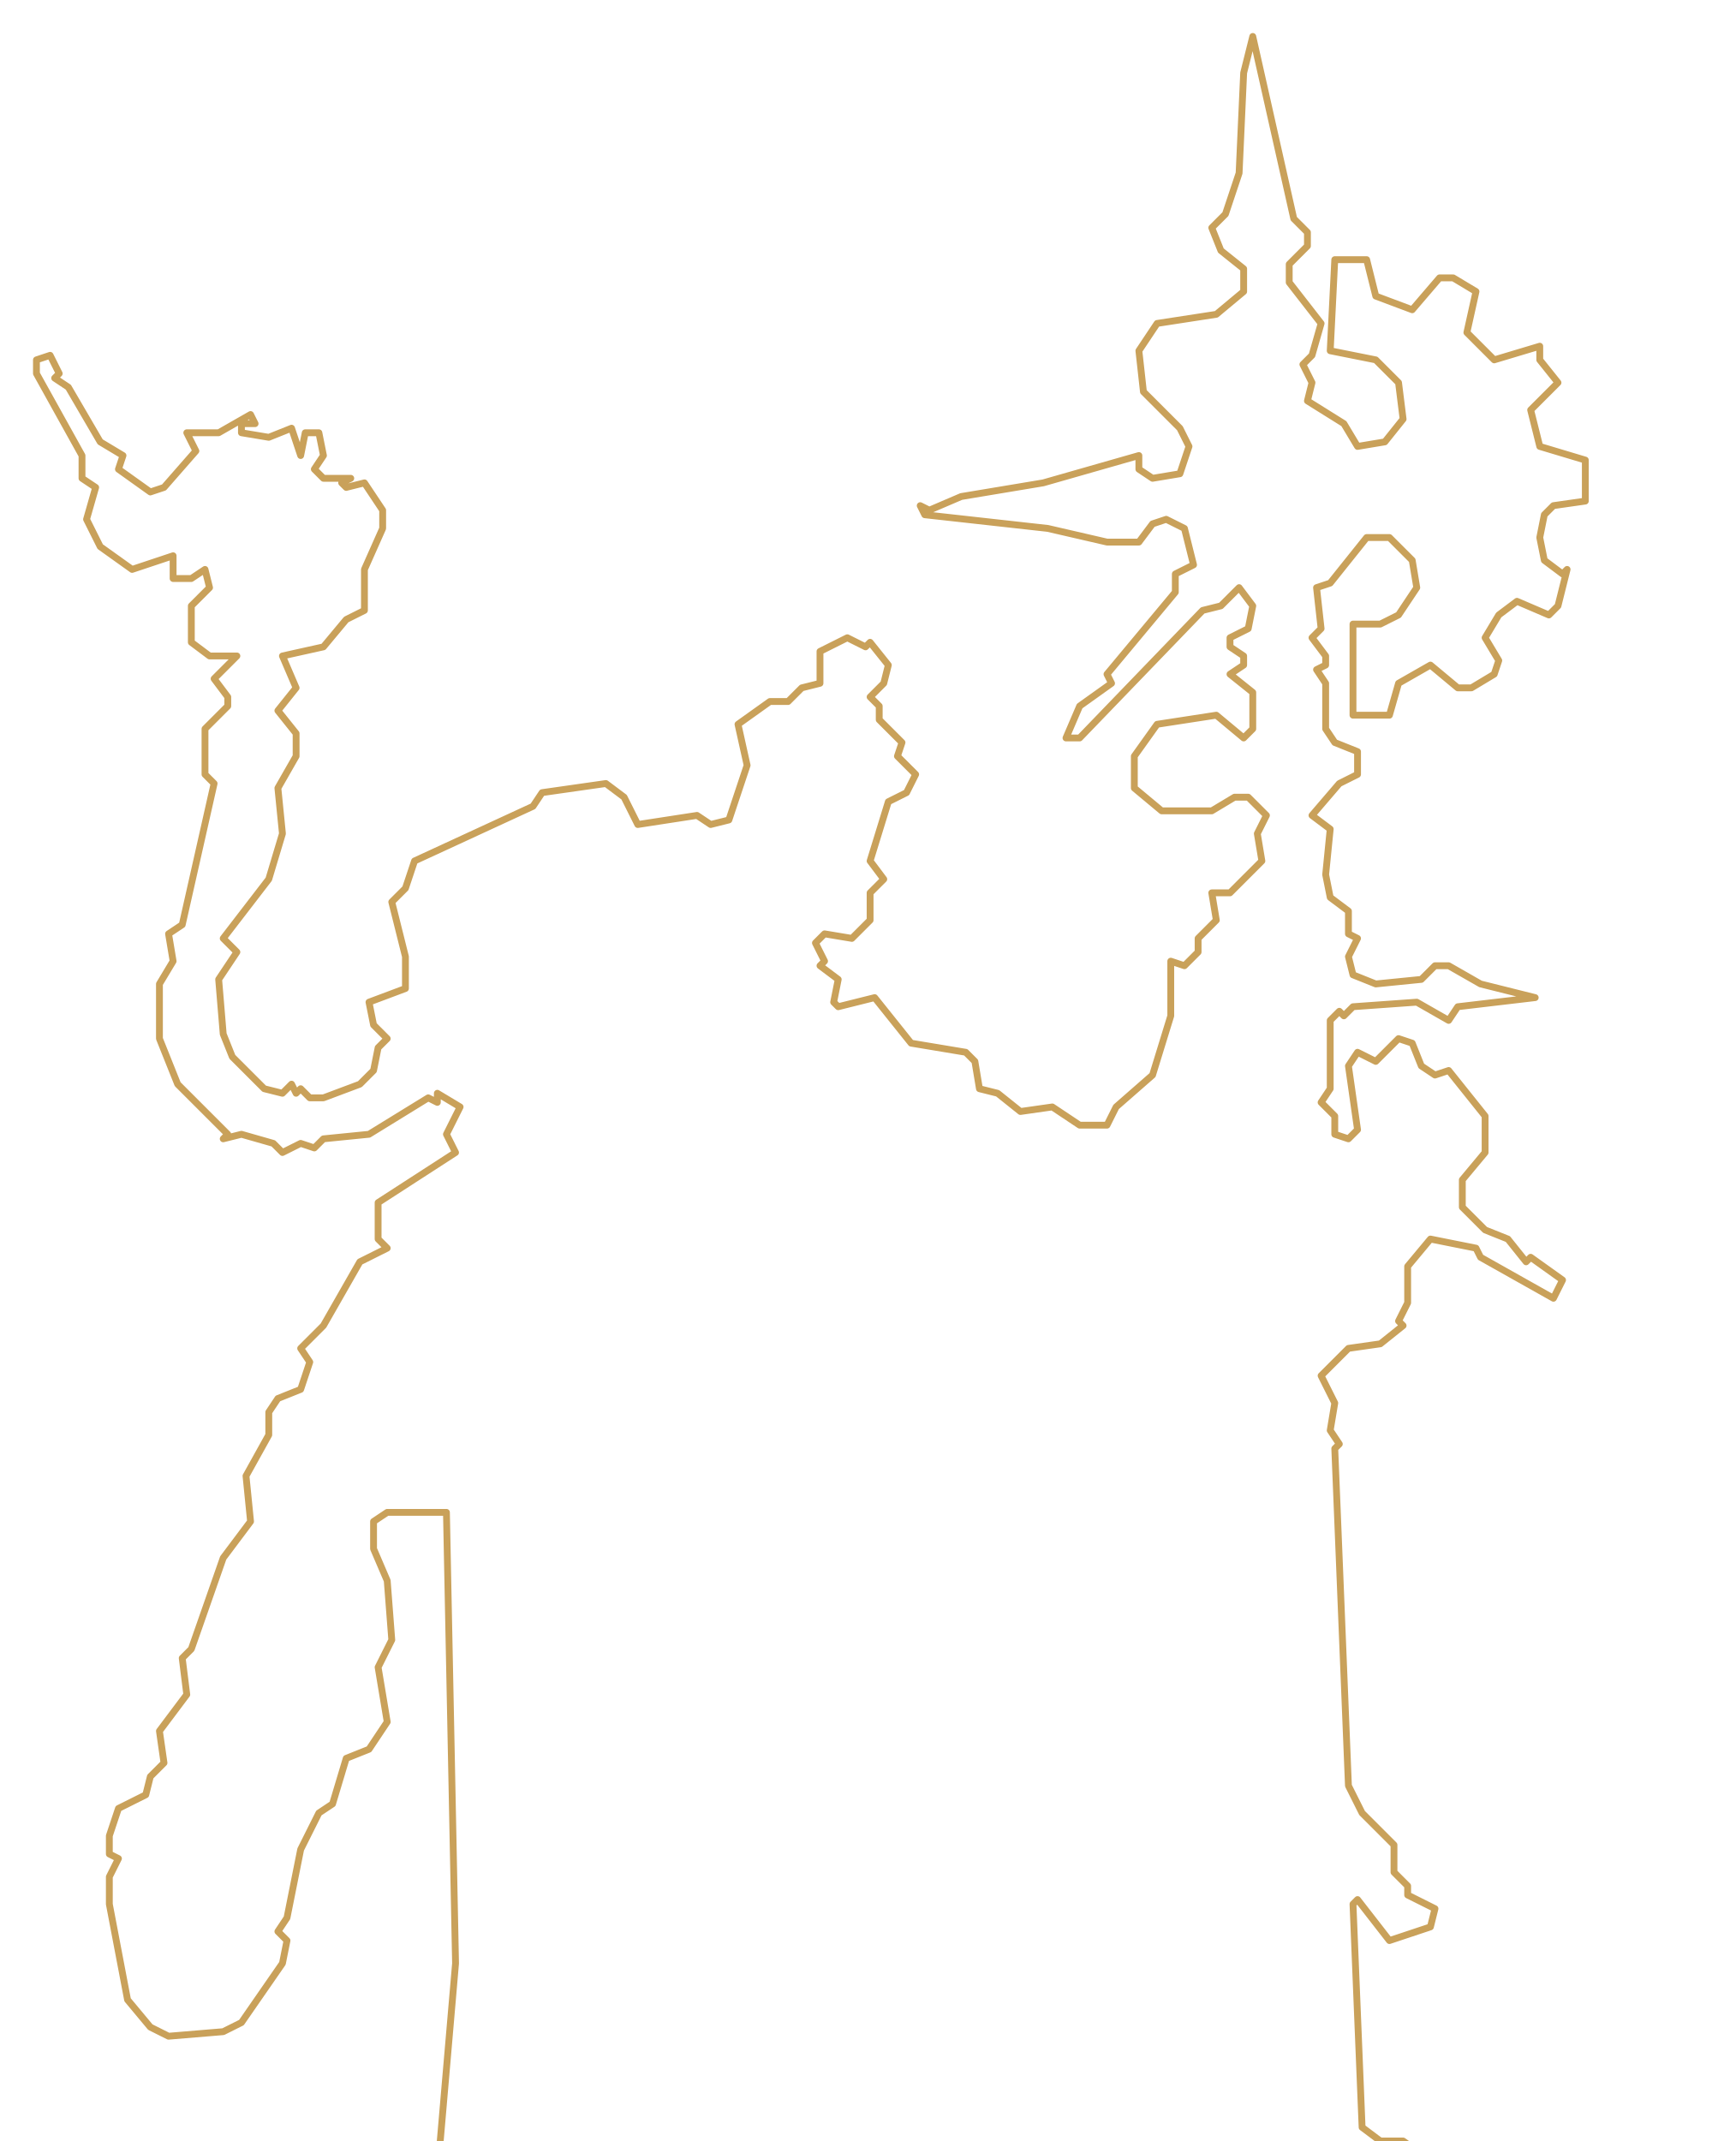
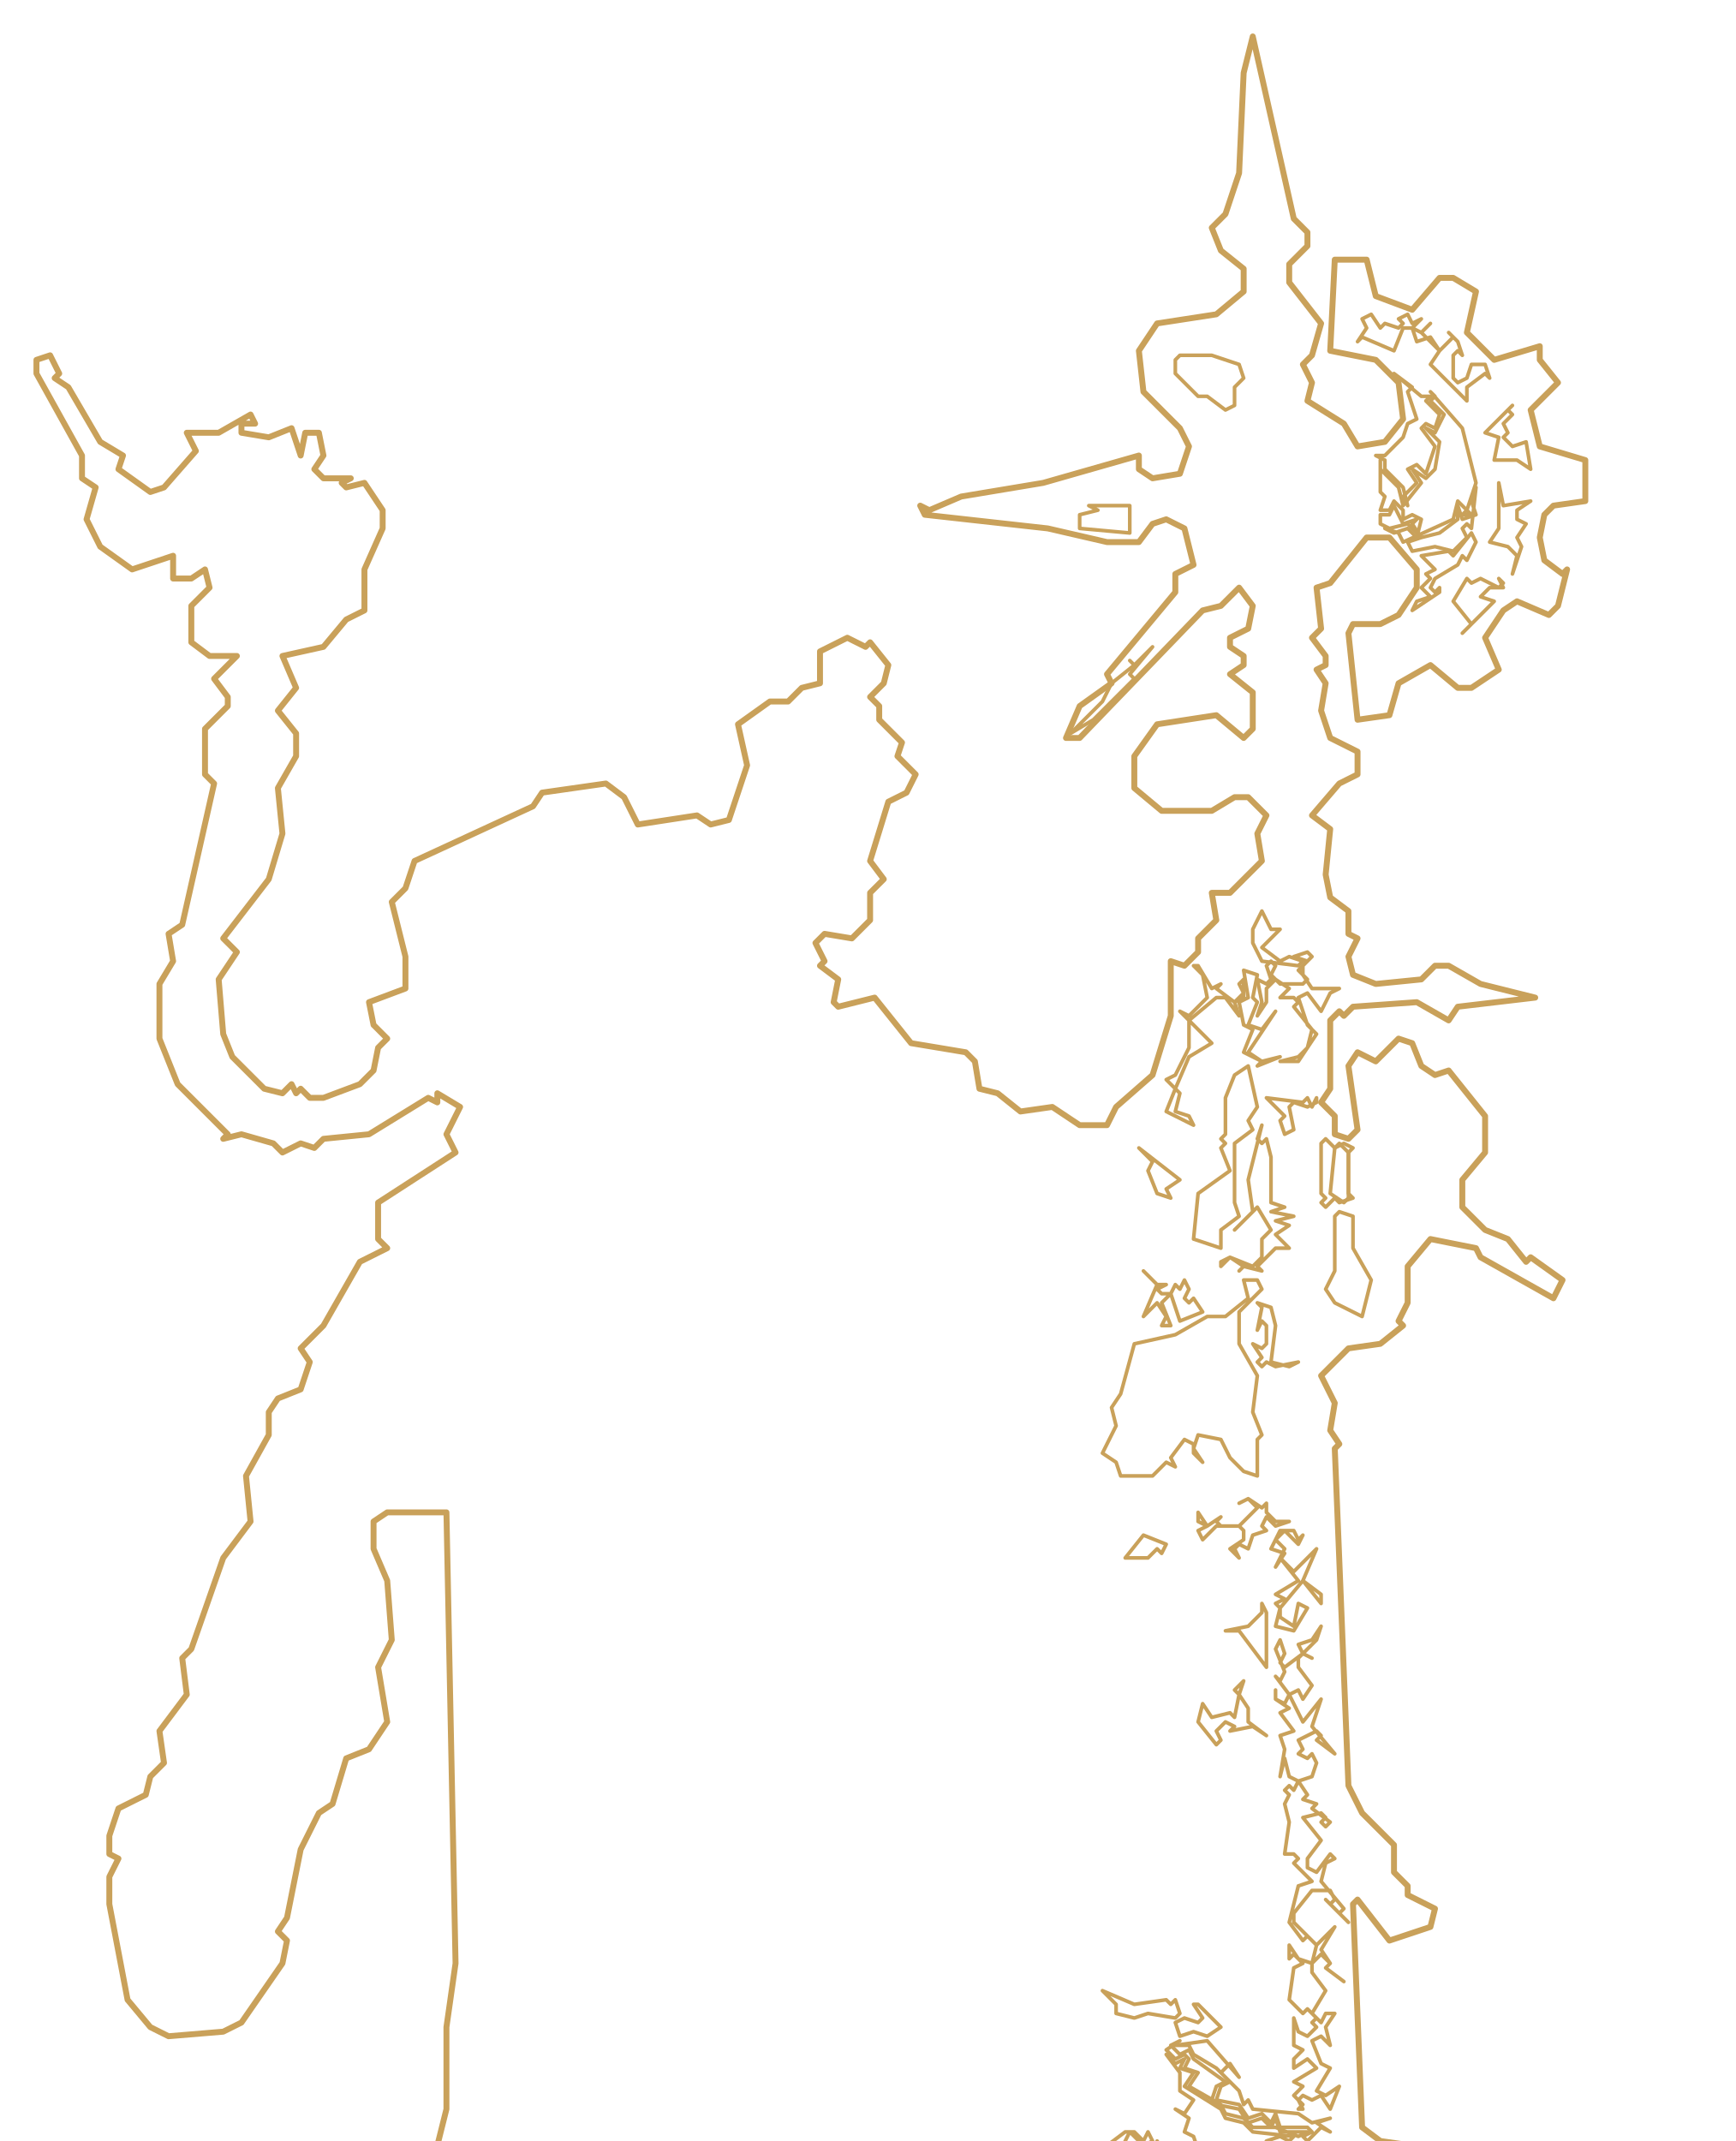
<svg xmlns="http://www.w3.org/2000/svg" width="381" height="470" viewBox="0 0 381 470" fill="none">
-   <path d="M275,8 273,16 272,38 269,47 266,50 268,55 273,59 273,64 267,69 254,71 250,77 251,86 259,94 261,98 259,104 253,105 250,103 250,100 229,106 211,109 204,112 202,111 203,113 230,116 243,119 250,119 253,115 256,114 260,116 262,124 258,126 258,130 243,148 244,150 237,155 234,162 237,162 264,134 268,133 272,129 275,133 274,138 270,140 270,142 273,144 273,146 270,148 275,152 275,160 273,162 267,157 254,159 249,166 249,173 255,178 266,178 271,175 274,175 278,179 276,183 277,189 270,196 266,196 267,202 263,206 263,209 260,212 257,211 257,223 253,236 245,243 243,247 237,247 231,243 224,244 219,240 215,239 214,233 212,231 200,229 192,219 184,221 183,220 184,215 180,212 181,211 179,207 181,205 187,206 191,202 191,196 194,193 191,189 195,176 199,174 201,170 197,166 198,163 193,158 193,155 191,153 194,150 195,146 191,141 190,142 186,140 180,143 180,150 176,151 173,154 169,154 162,159 164,168 160,180 156,181 153,179 140,181 137,175 133,172 119,174 117,177 91,189 89,195 86,198 89,210 89,217 81,220 82,225 85,228 83,230 82,235 79,238 71,241 68,241 66,239 65,240 64,238 62,240 58,239 51,232 49,227 48,215 52,209 49,206 59,193 62,183 61,173 65,166 65,161 61,156 65,151 62,144 71,142 76,136 80,134 80,125 84,116 84,112 80,106 76,107 75,106 77,105 71,105 69,103 71,100 70,95 67,95 66,100 64,94 59,96 53,95 53,93 56,93 55,91 48,95 41,95 43,99 36,107 33,108 26,103 27,100 22,97 15,85 12,83 13,82 11,78 8,79 8,82 18,100 18,105 21,107 19,114 22,120 29,125 38,122 38,127 42,127 45,125 46,129 42,133 42,141 46,144 52,144 47,149 50,153 50,155 45,160 45,170 47,172 40,203 37,205 38,211 35,216 35,228 39,238 50,249 49,250 53,249 60,251 62,253 66,251 69,252 71,250 81,249 94,241 96,242 96,240 101,243 98,249 100,253 83,264 83,272 85,274 79,277 71,291 66,296 68,299 66,305 61,307 59,310 59,315 54,324 55,334 49,342 42,362 40,364 41,372 35,380 36,387 33,390 32,394 26,397 24,403 24,407 26,408 24,412 24,418 28,439 33,445 37,447 49,446 53,444 62,431 63,426 61,424 63,421 66,406 70,398 73,396 76,386 81,384 85,378 83,366 86,360 85,347 82,340 82,334 85,332 98,332 100,431 95,489 301,489 303,485 308,486 307,485 315,479 315,475 308,470 303,470 299,467 297,418 298,417 305,426 314,423 315,419 309,416 309,414 306,411 306,405 299,398 296,392 293,318 294,317 292,314 293,308 290,302 296,296 303,295 308,291 307,290 309,286 309,278 314,272 324,274 325,276 341,285 343,281 336,276 335,277 331,272 326,270 321,265 321,259 326,253 326,245 318,235 315,236 312,234 310,229 307,228 302,233 298,231 296,234 298,248 296,250 293,249 293,245 290,242 292,239 292,224 294,222 295,223 297,221 311,220 318,224 320,221 337,219 325,216 318,212 315,212 312,215 302,216 297,214 296,210 298,206 296,205 296,200 292,197 291,192 292,182 288,179 294,172 298,170 298,165 293,163 291,160 291,150 289,147 291,146 291,144 288,140 290,138 289,129 292,128 300,118 305,118 310,123 311,129 307,135 303,137 297,137 297,157 305,157 307,150 314,146 320,151 323,151 328,148 329,145 326,140 329,135 333,132 340,135 342,133 344,125 343,126 339,123 338,118 339,113 341,111 348,110 348,101 338,98 336,90 342,84 338,79 338,76 328,79 322,73 324,64 319,61 316,61 310,68 302,65 300,57 293,57 292,77 302,79 307,84 308,92 304,97 298,98 295,93 287,88 288,84 286,80 288,78 290,71 283,62 283,58 287,54 287,51 284,48Z" fill="none" stroke="#c9a15a" stroke-width="1.5" stroke-linejoin="round" />
+   <path d="M275,8 273,16 272,38 269,47 266,50 268,55 273,59 273,64 267,69 254,71 250,77 251,86 259,94 261,98 259,104 253,105 250,103 250,100 229,106 211,109 204,112 202,111 203,113 230,116 243,119 250,119 253,115 256,114 260,116 262,124 258,126 258,130 243,148 244,150 237,155 234,162 237,162 264,134 268,133 272,129 275,133 274,138 270,140 270,142 273,144 273,146 270,148 275,152 275,160 273,162 267,157 254,159 249,166 249,173 255,178 266,178 271,175 274,175 278,179 276,183 277,189 270,196 266,196 267,202 263,206 263,209 260,212 257,211 257,223 253,236 245,243 243,247 237,247 231,243 224,244 219,240 215,239 214,233 212,231 200,229 192,219 184,221 183,220 184,215 180,212 181,211 179,207 181,205 187,206 191,202 191,196 194,193 191,189 195,176 199,174 201,170 197,166 198,163 193,158 193,155 191,153 194,150 195,146 191,141 190,142 186,140 180,143 180,150 176,151 173,154 169,154 162,159 164,168 160,180 156,181 153,179 140,181 137,175 133,172 119,174 117,177 91,189 89,195 86,198 89,210 89,217 81,220 82,225 85,228 83,230 82,235 79,238 71,241 68,241 66,239 65,240 64,238 62,240 58,239 51,232 49,227 48,215 52,209 49,206 59,193 62,183 61,173 65,166 65,161 61,156 65,151 62,144 71,142 76,136 80,134 80,125 84,116 84,112 80,106 76,107 75,106 77,105 71,105 69,103 71,100 70,95 67,95 66,100 64,94 59,96 53,95 53,93 56,93 55,91 48,95 41,95 43,99 36,107 33,108 26,103 27,100 22,97 15,85 12,83 13,82 11,78 8,79 8,82 18,100 18,105 21,107 19,114 22,120 29,125 38,122 38,127 42,127 45,125 46,129 42,133 42,141 46,144 52,144 47,149 50,153 50,155 45,160 45,170 47,172 40,203 37,205 38,211 35,216 35,228 39,238 50,249 49,250 53,249 60,251 62,253 66,251 69,252 71,250 81,249 94,241 96,242 96,240 101,243 98,249 100,253 83,264 83,272 85,274 79,277 71,291 66,296 68,299 66,305 61,307 59,310 59,315 54,324 55,334 49,342 42,362 40,364 41,372 35,380 36,387 33,390 32,394 26,397 24,403 24,407 26,408 24,412 24,418 28,439 33,445 37,447 49,446 53,444 62,431 63,426 61,424 63,421 66,406 70,398 73,396 76,386 81,384 85,378 83,366 86,360 85,347 82,340 82,334 85,332 98,332 100,431 98,445 98,463 96,471 97,475 94,496 97,499 308,499 301,489 303,485 308,486 307,485 315,479 315,475 310,471 303,470 299,467 297,418 298,417 305,426 314,423 315,419 309,416 309,414 306,411 306,405 299,398 296,392 293,318 294,317 292,314 293,308 290,302 296,296 303,295 308,291 307,290 309,286 309,278 314,272 324,274 325,276 341,285 343,281 336,276 335,277 331,272 326,270 321,265 321,259 326,253 326,245 318,235 315,236 312,234 310,229 307,228 302,233 298,231 296,234 298,248 296,250 293,249 293,245 290,242 292,239 292,224 294,222 295,223 297,221 311,220 318,224 320,221 337,219 325,216 318,212 315,212 312,215 302,216 297,214 296,210 298,206 296,205 296,200 292,197 291,192 292,182 288,179 294,172 298,170 298,165 292,162 290,156 291,150 289,147 291,146 291,144 288,140 290,138 289,129 292,128 300,118 305,118 311,125 311,129 307,135 303,137 297,137 296,139 298,158 305,157 307,150 314,146 320,151 323,151 329,147 326,140 330,134 333,132 340,135 342,133 344,125 343,126 339,123 338,118 339,113 341,111 348,110 348,101 338,98 336,90 342,84 338,79 338,76 328,79 322,73 324,64 319,61 316,61 310,68 302,65 300,57 293,57 292,77 302,79 307,84 308,92 304,97 298,98 295,93 287,88 288,84 286,80 288,78 290,71 283,62 283,58 287,54 287,51 284,48Z" fill="none" stroke="#c9a15a" stroke-width="1.3" stroke-linejoin="round" />
+   <g fill="none" stroke="#c9a15a" stroke-width=".8" stroke-linejoin="round">
+     <path d="M237,113 237,116 248,117 248,111 239,111 241,112Z" />
+     <path d="M324,107 323,110 324,113 321,114 320,111 320,114 316,117 312,118 310,115 311,114 308,115 306,111 305,113 303,113 303,115 305,116 309,115 312,118 309,119 310,121 315,120 319,121 322,118 321,116 322,115 323,116Z" />
+     <path d="M256,339 251,337 247,342 252,342 254,340 255,341Z" />
+     <path d="M250,252 253,255 252,257 254,262 257,263 256,261 259,259Z" />
+     <path d="M273,213 274,219 272,220 273,225 275,226 273,231 277,233 276,234 281,232 277,233 274,231 280,222 277,226 274,225 276,220 275,219 276,214Z" />
+     <path d="M277,200 275,204 275,207 277,211 285,212 286,211 283,210 281,211 277,208 281,204 279,204Z" />
+     <path d="M283,334 280,334 278,332 278,330 277,331 274,329 272,330 274,329 276,331 272,335 268,335 267,334 268,333 265,335 263,332 263,334 265,335 263,336 264,338 267,335 272,335 273,336 273,338 270,340 272,342 271,340 272,339 274,340 275,337 278,336 277,335 278,333 280,335Z" />
+     <path d="M253,142 249,146 248,145 249,146 244,150 242,154 235,161 240,158 249,149 248,148Z" />
+     <path d="M314,86 315,87 314,88 317,91 315,95 313,94 316,97 315,103 313,105 310,103 312,106 308,111 307,107 303,103 303,101 303,108 304,109 303,112 305,112 306,110 308,112 308,114 310,113 312,114 311,118 309,116 306,117 304,116 307,117 308,119 319,114 320,110 322,112 321,113 323,113 322,112 324,106 321,94Z" />
+     <path d="M276,286 277,287 276,292 277,290 278,291 278,295 277,296 275,295 277,298 276,299 277,300 278,299 280,300 285,299 283,300 279,299 280,291 279,287Z" />
+     <path d="M323,117 319,122 318,121 312,122 315,125 313,126 314,127 312,129 314,131 311,132 310,134 316,130 316,129 315,130 314,129 315,127 320,124 321,122 322,123 324,119Z" />
+     <path d="M242,437 245,440 245,442 249,443 252,442 258,443 259,442 258,439 257,440 256,439 249,440Z" />
+     <path d="M273,369 271,371 272,372 271,377 270,376 266,377 264,374 263,378 267,383 268,382 267,380 269,378 271,379 270,380 275,379 278,381 274,378 274,375 272,372Z" />
+     <path d="M290,357 288,360 285,361 286,363 282,366 281,365 282,363 281,360 280,362 282,367 281,369 280,368 283,372 282,374 280,373 280,371 280,373 283,375 281,376 284,380 281,381 282,384 281,390 282,386 283,390 285,391 284,393 283,392 282,393 283,394 282,396 283,400 282,407 284,407 285,408 284,409 288,413 285,414 283,422 286,426 287,425 289,427 288,431 285,430 283,427 283,430 284,429 286,431 284,432 283,439 286,442 287,441 289,443 288,444 289,445 287,447 285,446 284,443 284,449 286,450 284,452 284,454 287,452 289,454 284,457 286,458 284,460 286,462 285,463 286,463 285,461 286,460 288,461 290,460 292,463 294,458 291,460 289,459 292,454 290,453 288,448 290,447 292,449 291,445 293,442 291,442 290,444 288,442 291,437 288,433 288,431 290,429 292,431 291,432 295,435 291,432 292,431 290,428 293,423 289,427 284,422 284,420 288,415 292,415 293,417 292,418 291,417 296,422 294,420 295,419 290,413 291,409 293,408 292,407 289,411 287,410 287,408 290,404 286,399 290,398 291,399 290,400 291,401 292,400 288,397 289,396 286,395 287,394 285,391 288,390 289,387 288,385 287,386 285,385 286,384 285,382 289,380 290,381 289,382 293,385 288,379 290,373 286,378 283,372 285,371 286,373 288,370 285,366 285,364 286,363 288,364 286,363 289,360Z" />
+     <path d="M281,336 279,340 282,341 280,344 281,342 285,347 280,350 282,351 280,352 281,353 280,357 284,358 287,353 285,352 284,357 281,355 281,353 286,347 290,352 290,350 286,347 289,340 284,345 281,342 282,340 280,338 282,336 285,339 286,337 285,338 284,336Z" />
+     <path d="M251,279 254,282 251,289 254,286 256,289 255,291 257,291 255,286 257,284 259,290 264,288 262,285 261,286 260,285 261,283 260,281 259,283 258,282 257,284 255,284 254,283 256,282 254,282Z" />
+     <path d="M291,250 290,251 290,262 291,263 290,264 291,265 293,263 294,264 297,263 296,262 296,253 297,252 295,251 293,252Z" />
+     <path d="M294,251 296,253 296,263 295,264 292,262 293,252Z" />
+     <path d="M277,247 274,259 275,266 271,270 276,265 279,270 277,272 277,276 275,278 270,276 268,277 268,278 270,276 273,278 272,279 273,278 277,279 276,278 280,274 283,274 280,271 283,269 280,268 284,267 279,266 282,265 279,264 279,254 278,250 277,251 276,250Z" />
+     <path d="M278,241 282,245 281,246 282,249 284,248 283,243 284,242 287,243 289,242 289,241 288,243 287,241 286,242Z" />
+     <path d="M263,212 262,212 264,214 265,219 261,223 259,222 261,224 261,230 258,236 256,237 258,239 256,244 262,247 261,245 258,244 259,240 258,239 261,232 266,229 261,224 267,219 269,219 272,223 271,220 273,219 273,215 272,216 273,218 271,220 267,217 268,216 266,217Z" />
+     <path d="M287,209 284,210 287,211 285,213 287,215 286,216 281,216 279,214 280,212 279,211 278,212 279,215 278,216 276,215 277,220 276,223 278,220 278,217 280,215 283,217 281,219 284,219 285,220 284,221 288,226 287,230 285,232 281,233 285,233 289,227 287,225 285,219 287,218 290,222 292,218 294,217 288,217 286,214 286,212 288,210Z" />
+     <path d="M277,352 277,354 274,357 269,358 272,358 278,366 278,354Z" />
+     <path d="M276,281 273,281 274,285 269,289 265,289 258,293 249,295 246,306 244,309 245,313 242,319 245,321 246,324 253,324 256,321 258,322 257,320 260,316 262,317 262,319 264,321 262,318 263,315 268,316 270,320 273,323 276,324 276,316 277,315 275,310 276,302 272,295 272,288 277,283Z" />
+     <path d="M294,266 293,267 293,279 291,283 293,286 299,289 301,281 297,274 297,267Z" />
+     <path d="M274,234 271,236 269,241 269,249 268,250 269,251 268,252 270,257 263,262 262,272 268,274 268,270 272,267 271,264 271,251 275,248 274,246 276,243Z" />
+     <path d="M258,79 258,82 263,87 265,87 269,90 271,89 271,85 273,83 272,80 266,78 259,78Z" />
+     <path d="M256,450 258,452 260,451 261,452 260,454 263,455 261,458 268,462 269,464 273,465 275,467 280,467 285,469 287,468 281,468 280,465 279,467 277,465 274,466 272,463 267,462 266,461 267,458 269,457 262,452 261,450 259,451 257,449 259,448Z" />
+     <path d="M329,127 330,128 329,129 325,127 323,128 322,127 319,132 323,137 321,139 328,132 325,131 327,129 330,129Z" />
+     <path d="M329,106 329,116 327,119 331,120 333,122 332,126 334,120 333,118 335,115 333,114 333,112 336,110 330,111Z" />
+     <path d="M332,89 326,95 329,96 328,101 333,101 336,103 335,97 332,98 330,96 331,95 330,93 332,91 331,90Z" />
+     <path d="M299,70 300,72 298,75 299,74 306,77 308,72 310,72 311,75 314,74 316,77 314,80 322,88 322,85 326,82 327,83 326,80 323,80 322,83 320,84 319,83 319,78 320,77 321,78 320,75 318,73 319,74 316,77 312,73 314,71 312,73 310,72 312,70 310,71 309,69 307,70 308,71 307,72 304,71 303,72 301,69Z" />
+     <path d="M256,451 259,455 259,459 262,461 260,464 258,463 261,465 260,468 262,469 263,472 262,473 259,471 258,473 256,473 254,470 255,472 254,476 255,475 257,476 255,475 259,474 262,478 261,481 268,480 266,477 267,473 273,473 277,475 280,474 278,473 279,472 278,473 277,472 278,470 281,469 283,470 284,469 275,468 273,466 269,465 268,463 260,458 262,455 259,454 260,452 258,453Z" />
+     <path d="M306,82 310,85 309,86 311,92 309,93 308,96 304,100 302,100 304,101 304,103 308,107 309,111 308,109 311,106 309,103 311,102 313,104 315,98 312,94 313,93 315,94 316,91 313,88 314,87 312,87Z" />
+     <path d="M247,468 243,471 243,472 247,473 244,475 245,477 244,478 241,476 240,477 245,480 249,480 253,484 251,482 254,480 253,477 251,476 249,478 247,476 246,472 248,468 251,471 253,470 252,468 251,470 249,468Z" />
+     <path d="M258,444 259,447 262,446 265,447 268,445 263,440 262,440 264,443 263,444 260,443Z" />
+     <path d="M258,449 261,449 262,451 267,454 270,457 268,458 267,461 272,462 274,465 277,464 279,466 280,464 281,467 287,467 288,468 286,469 287,470 290,467 292,468 289,466 292,465 288,466 285,464 275,463 274,461 273,462 272,459 268,455 270,453 272,456 265,448Z" />
+   </g>
</svg>
